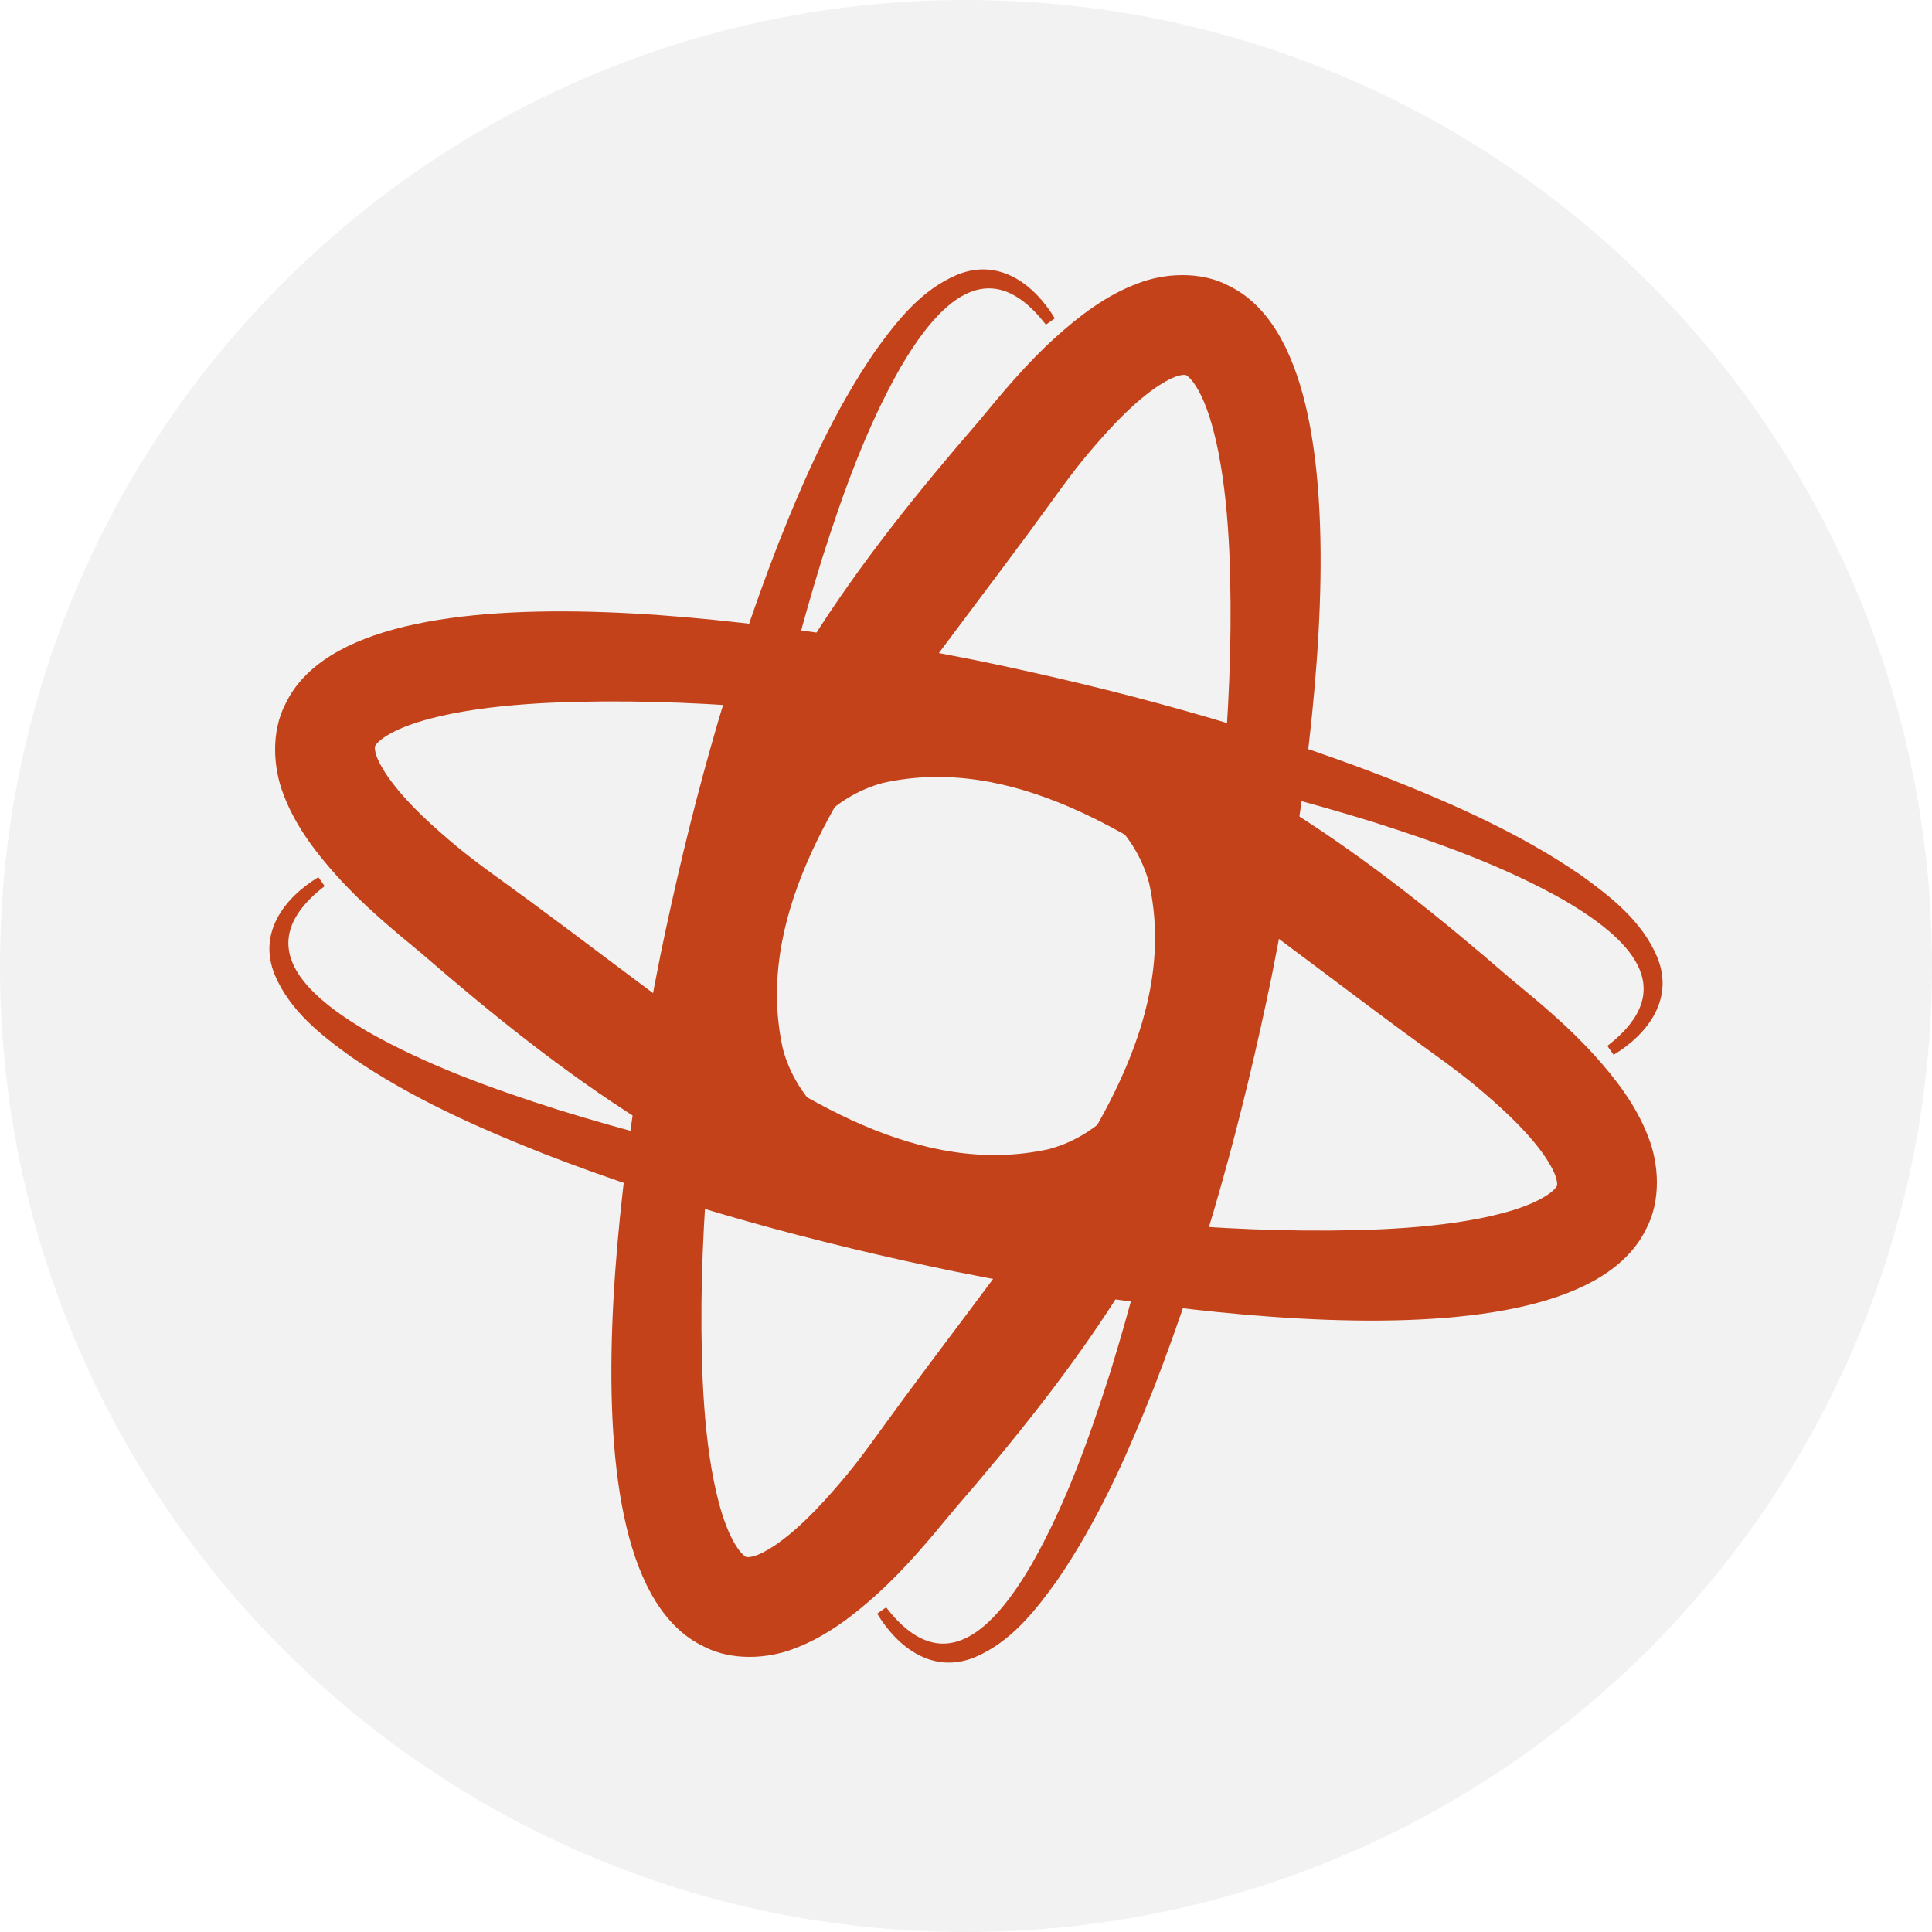
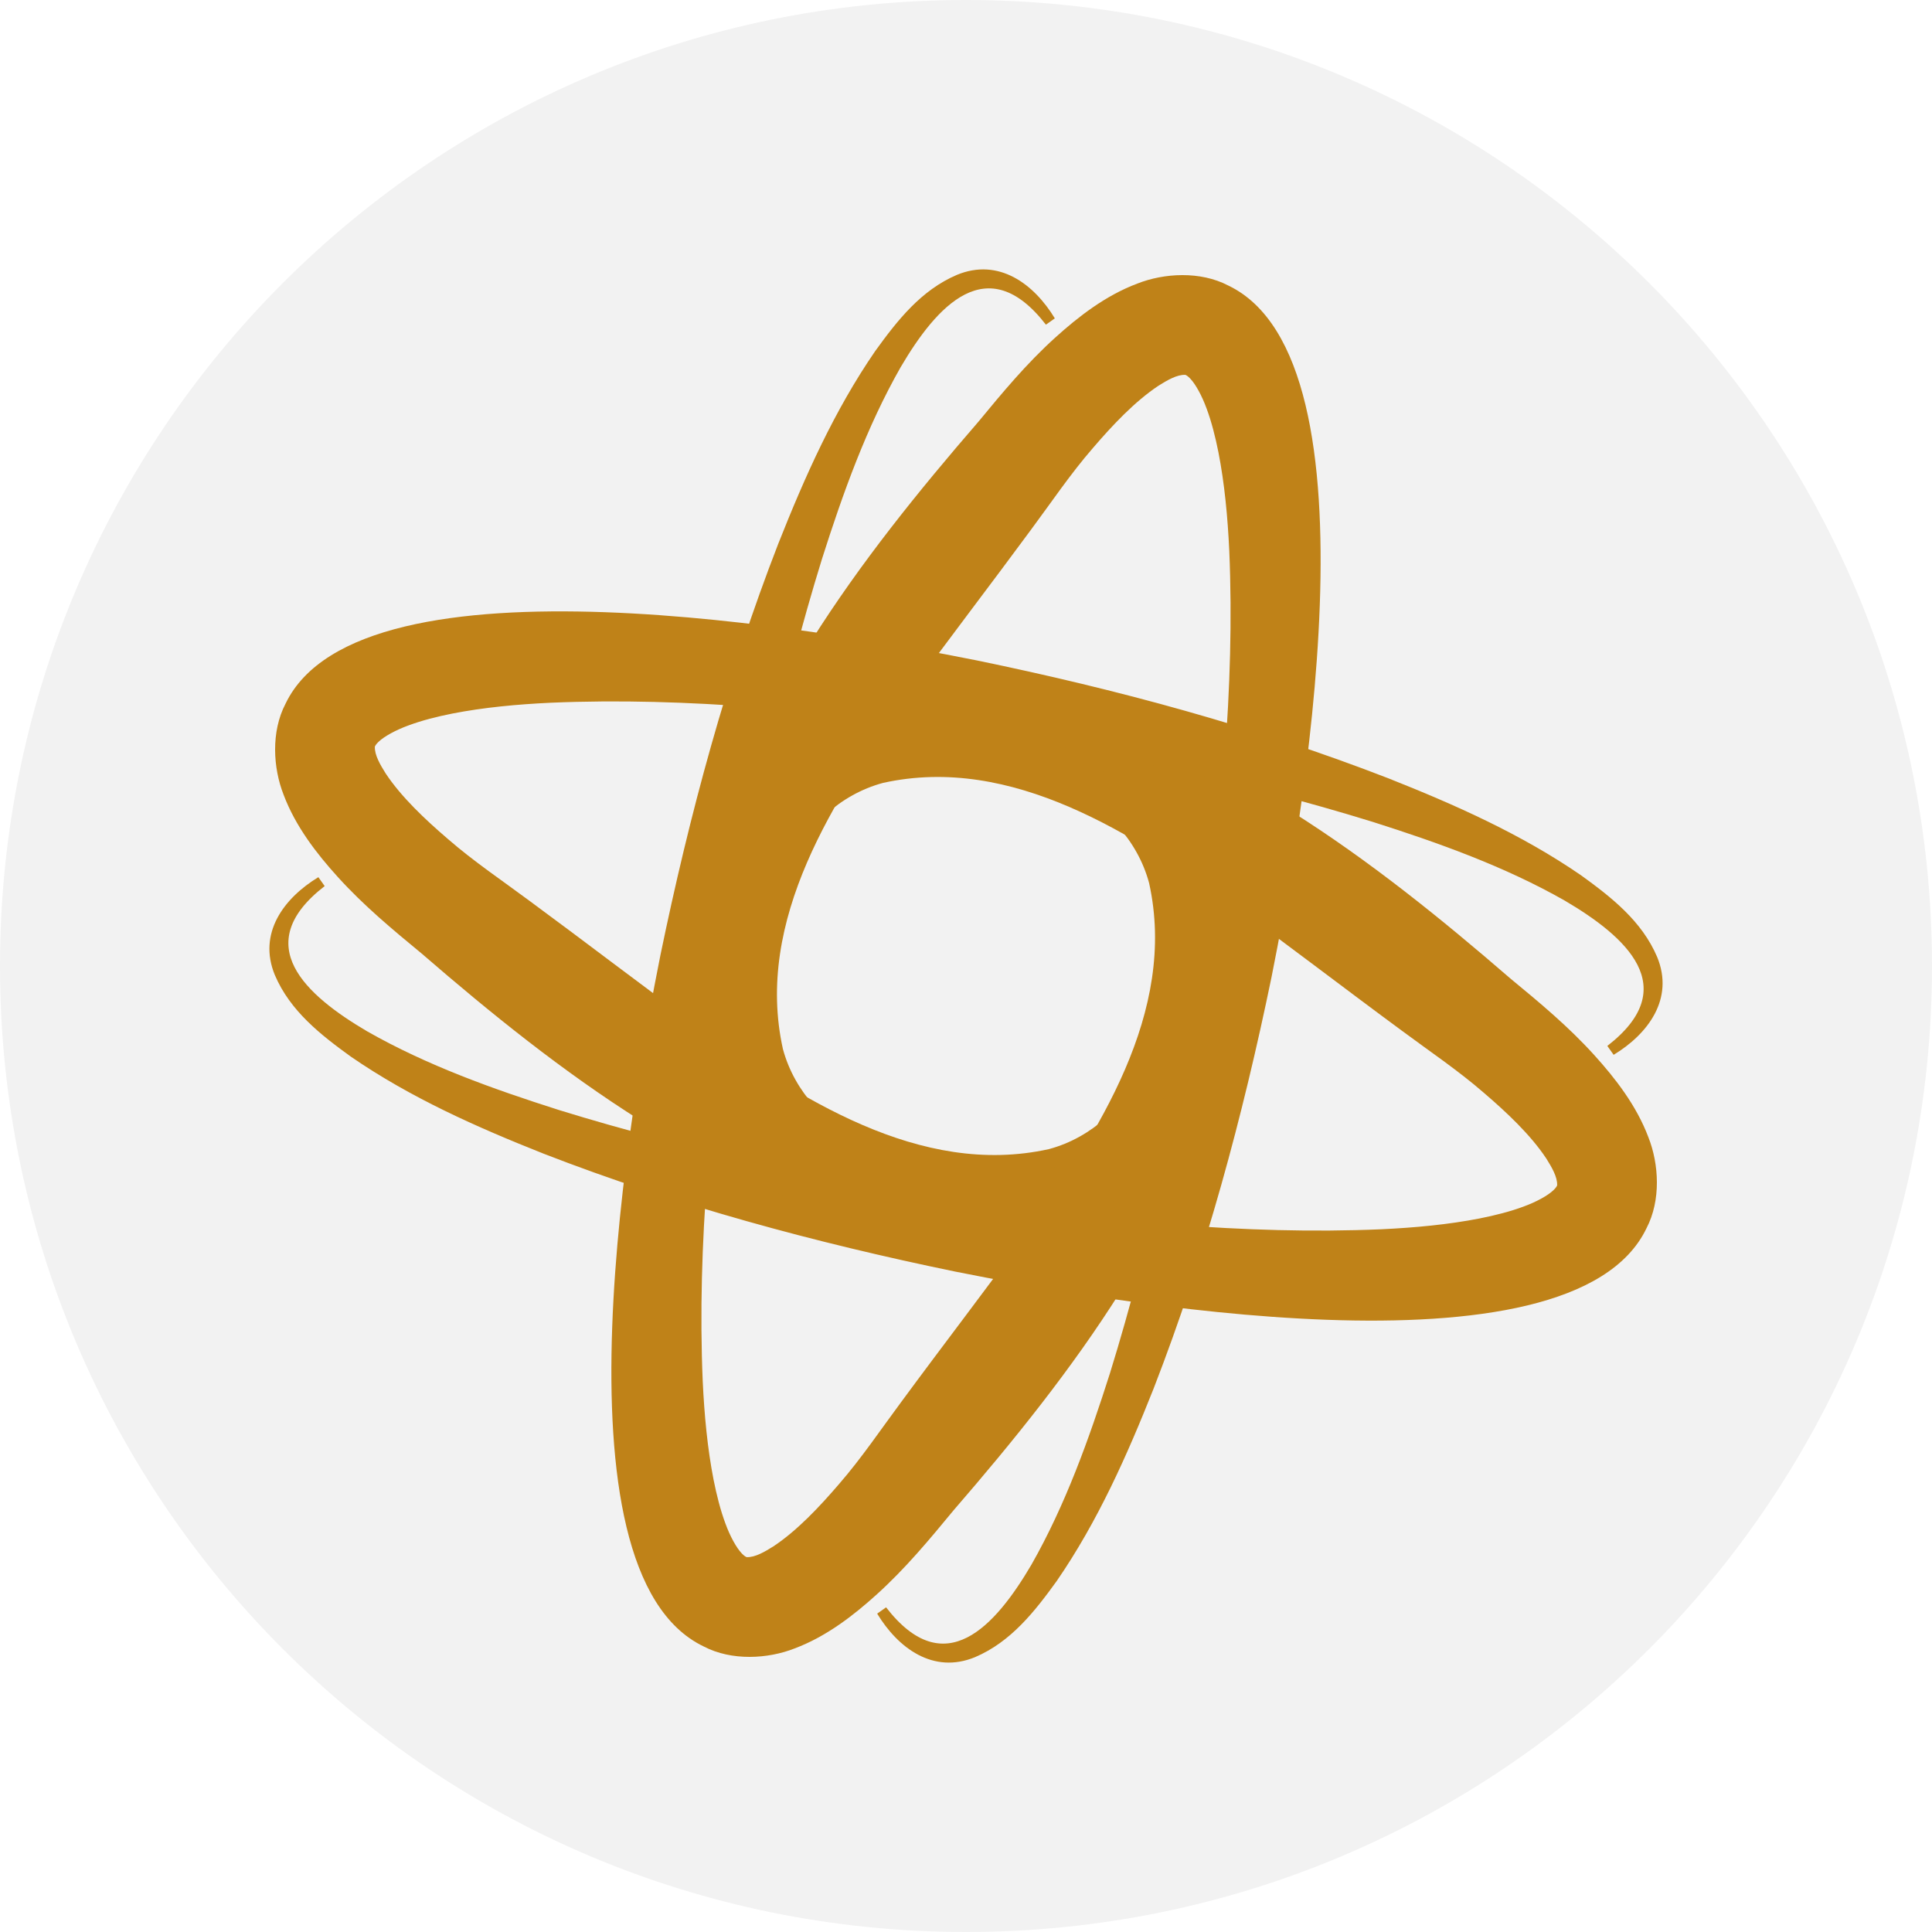
<svg xmlns="http://www.w3.org/2000/svg" id="Layer_1" data-name="Layer 1" viewBox="0 0 512 512">
  <defs>
    <style>
      .cls-1 {
        fill: #0000000d;
      }

      .cls-2 {
-         fill: #C4421A;
+         fill: rgb(191, 130, 24);
      }
    </style>
  </defs>
  <circle class="cls-1" cx="256" cy="256" r="256" />
  <g>
    <g id="_Radial_Repeat_" data-name="&amp;lt;Radial Repeat&amp;gt;">
      <path class="cls-2" d="m86.03,234.83c-20.05,15.5-4.98,28.93,11.28,38.49,15.87,9.04,33.39,15.3,50.83,20.85,35.32,10.93,71.77,18.46,108.3,24.04,36.16,5.26,73.28,9.11,109.6,7.56,8.94-.42,17.8-1.25,26.08-2.87,4.12-.82,8.1-1.83,11.59-3.13,3.47-1.26,6.49-2.95,7.93-4.32.72-.67.97-1.15,1.02-1.33.09-2.23-1.43-4.79-2.86-7.08-4.17-6.29-10.49-12.23-16.51-17.39-6.85-5.96-14.54-11.12-21.8-16.52-14.84-10.92-29.37-22.11-44.15-32.85-26.88-19.11-59.12-40.39-93.34-32.8-23.09,6.23-34.65,34.27-33.62,56.88.95,26.93,18.46,48.29,42.93,58.34,16.52,6.62,35.24,1.89,50.57-6.26,7.97-4.32,15.39-9.9,21.42-16.79l2.27,1.79c-2.82,3.87-6.04,7.46-9.56,10.72-17.8,16.3-43.92,27.41-68.1,19.95-19.19-6.32-36.52-19.12-46.37-37.02-17.79-32.17-11.21-77.88,19.16-100.44,17.95-12.79,42.23-13.05,62.92-8.65,47.92,11.25,88.15,41.73,124.61,73.28,7.8,6.44,15.37,12.71,22.26,20.32,5.57,6.15,11.2,13.39,14.35,21.78,2.81,7.12,3.36,16.69-.49,24.09-19.91,41.76-144.92,19.17-183.23,11.51-37.09-7.65-73.7-17.52-109.05-31.24-17.73-7.03-35.22-14.8-51.06-25.7-8.01-5.79-16.11-12.1-20.17-21.64-4.58-11.09,2.41-20.41,11.53-25.94,0,0,1.67,2.36,1.67,2.36h0Z" />
    </g>
    <g id="_Radial_Repeat_-2" data-name="&amp;lt;Radial Repeat&amp;gt;">
      <path class="cls-2" d="m277.17,86.03c-15.5-20.05-28.93-4.98-38.49,11.28-9.04,15.87-15.3,33.39-20.85,50.83-10.93,35.32-18.46,71.77-24.04,108.3-5.26,36.16-9.11,73.28-7.56,109.6.42,8.94,1.25,17.8,2.87,26.08.82,4.12,1.83,8.1,3.13,11.59,1.26,3.47,2.95,6.49,4.32,7.93.67.72,1.15.97,1.33,1.02,2.23.09,4.79-1.43,7.08-2.86,6.29-4.17,12.23-10.49,17.39-16.51,5.96-6.85,11.12-14.54,16.52-21.8,10.92-14.84,22.11-29.37,32.85-44.15,19.11-26.88,40.39-59.12,32.8-93.34-6.23-23.09-34.27-34.65-56.88-33.62-26.93.95-48.29,18.46-58.34,42.93-6.62,16.52-1.89,35.24,6.26,50.57,4.32,7.97,9.9,15.39,16.79,21.42l-1.79,2.27c-3.87-2.82-7.46-6.04-10.72-9.56-16.3-17.8-27.41-43.92-19.95-68.1,6.32-19.19,19.12-36.52,37.02-46.37,32.17-17.79,77.88-11.21,100.44,19.16,12.79,17.95,13.05,42.23,8.65,62.92-11.25,47.92-41.73,88.15-73.28,124.61-6.44,7.8-12.71,15.37-20.32,22.26-6.15,5.57-13.39,11.2-21.78,14.35-7.12,2.81-16.69,3.36-24.09-.49-41.76-19.91-19.17-144.92-11.51-183.23,7.65-37.09,17.52-73.7,31.24-109.05,7.03-17.73,14.8-35.22,25.7-51.06,5.79-8.01,12.1-16.11,21.64-20.17,11.09-4.58,20.41,2.41,25.94,11.53,0,0-2.36,1.67-2.36,1.67h0Z" />
    </g>
    <g id="_Radial_Repeat_-3" data-name="&amp;lt;Radial Repeat&amp;gt;">
      <path class="cls-2" d="m425.97,277.17c20.05-15.5,4.98-28.93-11.28-38.49-15.87-9.04-33.39-15.3-50.83-20.85-35.32-10.93-71.77-18.46-108.3-24.04-36.16-5.26-73.28-9.11-109.6-7.56-8.94.42-17.8,1.25-26.08,2.87-4.12.82-8.1,1.83-11.59,3.13-3.47,1.26-6.49,2.95-7.93,4.32-.72.67-.97,1.15-1.02,1.33-.09,2.23,1.43,4.79,2.86,7.08,4.17,6.29,10.49,12.23,16.51,17.39,6.85,5.96,14.54,11.12,21.8,16.52,14.84,10.92,29.37,22.11,44.15,32.85,26.88,19.11,59.12,40.39,93.34,32.8,23.09-6.23,34.65-34.27,33.62-56.88-.95-26.93-18.46-48.29-42.93-58.34-16.52-6.62-35.24-1.89-50.57,6.26-7.97,4.32-15.39,9.9-21.42,16.79,0,0-2.27-1.79-2.27-1.79,2.82-3.87,6.04-7.46,9.56-10.72,17.8-16.3,43.92-27.41,68.1-19.95,19.19,6.32,36.52,19.12,46.37,37.02,17.79,32.17,11.21,77.88-19.16,100.44-17.95,12.79-42.23,13.05-62.92,8.65-47.92-11.25-88.15-41.73-124.61-73.28-7.8-6.44-15.37-12.71-22.26-20.32-5.57-6.15-11.2-13.39-14.35-21.78-2.81-7.12-3.36-16.69.49-24.09,19.91-41.76,144.92-19.17,183.23-11.51,37.09,7.65,73.7,17.52,109.05,31.24,17.73,7.03,35.22,14.8,51.06,25.7,8.01,5.79,16.11,12.1,20.17,21.64,4.58,11.09-2.41,20.41-11.53,25.94,0,0-1.67-2.36-1.67-2.36h0Z" />
    </g>
    <g id="_Radial_Repeat_-4" data-name="&amp;lt;Radial Repeat&amp;gt;">
      <path class="cls-2" d="m234.83,425.97c15.5,20.05,28.93,4.98,38.49-11.28,9.04-15.87,15.3-33.39,20.85-50.83,10.93-35.32,18.46-71.77,24.04-108.3,5.26-36.16,9.11-73.28,7.56-109.6-.42-8.94-1.25-17.8-2.87-26.08-.82-4.12-1.83-8.1-3.13-11.59-1.26-3.47-2.95-6.49-4.32-7.93-.67-.72-1.15-.97-1.33-1.02-2.23-.09-4.79,1.43-7.08,2.86-6.29,4.17-12.23,10.49-17.39,16.51-5.96,6.85-11.12,14.54-16.52,21.8-10.92,14.84-22.11,29.37-32.85,44.15-19.11,26.88-40.39,59.12-32.8,93.34,6.23,23.09,34.27,34.65,56.88,33.62,26.93-.95,48.29-18.46,58.34-42.93,6.62-16.52,1.89-35.24-6.26-50.57-4.32-7.97-9.9-15.39-16.79-21.42,0,0,1.79-2.27,1.79-2.27,3.87,2.82,7.46,6.04,10.72,9.56,16.3,17.8,27.41,43.92,19.95,68.1-6.32,19.19-19.12,36.52-37.02,46.37-32.17,17.79-77.88,11.21-100.44-19.16-12.79-17.95-13.05-42.23-8.65-62.92,11.25-47.92,41.73-88.15,73.28-124.61,6.44-7.8,12.71-15.37,20.32-22.26,6.15-5.57,13.39-11.2,21.78-14.35,7.12-2.81,16.69-3.36,24.09.49,41.76,19.91,19.17,144.92,11.51,183.23-7.65,37.09-17.52,73.7-31.24,109.05-7.03,17.73-14.8,35.22-25.7,51.06-5.79,8.01-12.1,16.11-21.64,20.17-11.09,4.58-20.41-2.41-25.94-11.53,0,0,2.36-1.67,2.36-1.67h0Z" />
    </g>
  </g>
</svg>
